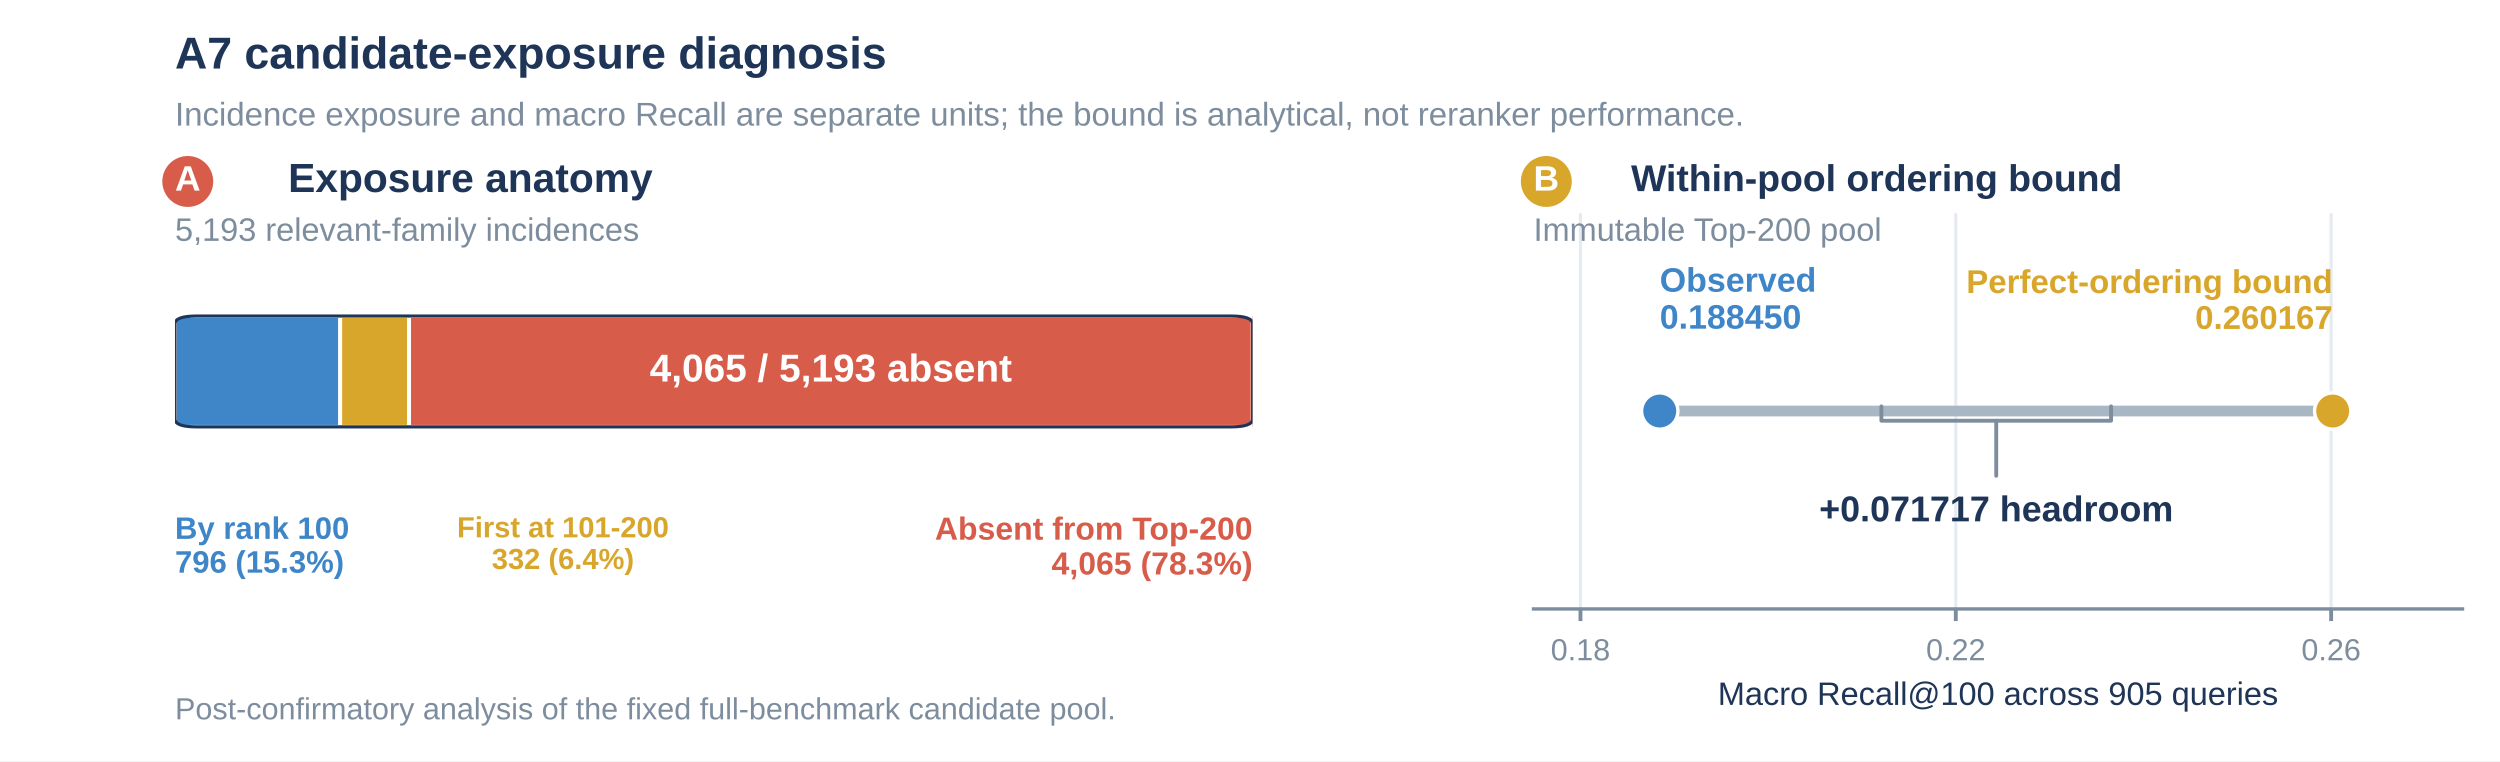
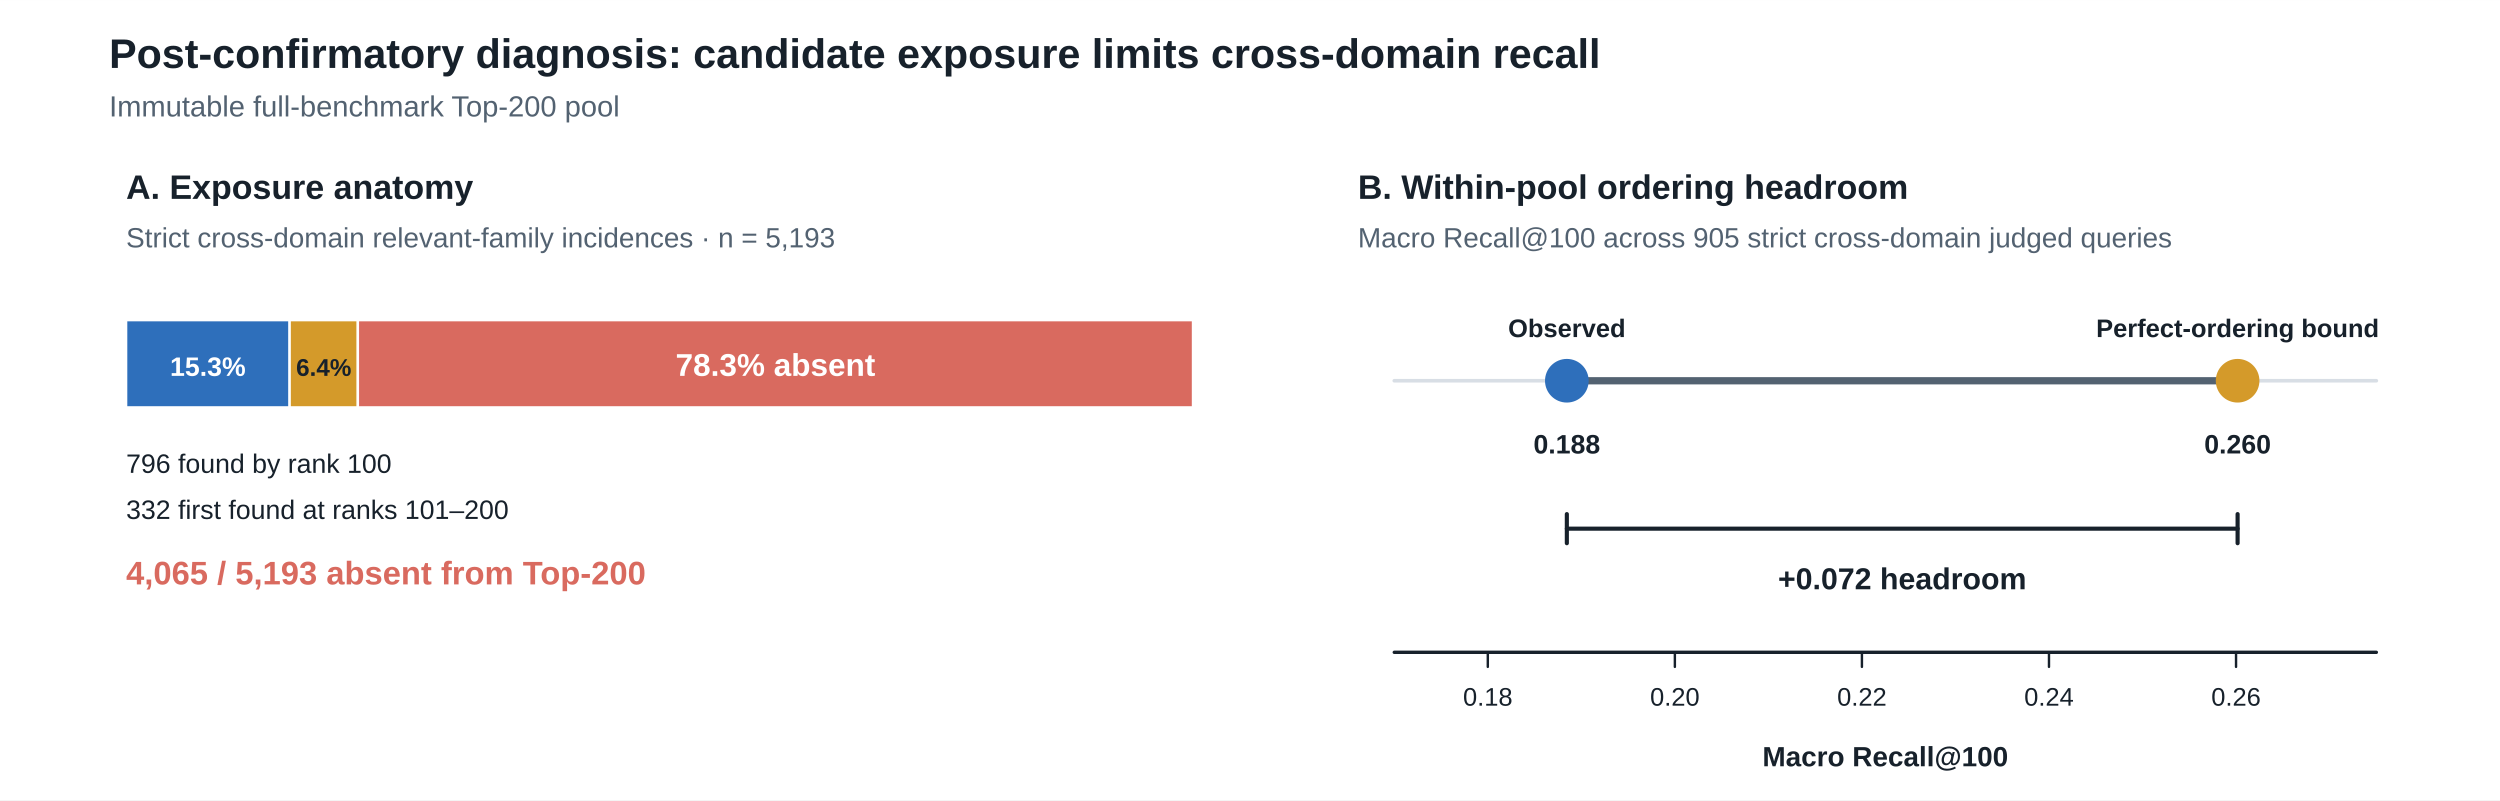
- <svg xmlns="http://www.w3.org/2000/svg" xmlns:xlink="http://www.w3.org/1999/xlink" width="515.52pt" height="156.96pt" viewBox="0 0 515.52 156.96" version="1.1">
-   <defs>
-     <style type="text/css">*{stroke-linejoin: round; stroke-linecap: butt}</style>
-   </defs>
-   <g id="figure_1">
-     <g id="patch_1">
-       <path d="M 0 156.96 L 515.52 156.96 L 515.52 0 L 0 0 z " style="fill: #ffffff" />
-     </g>
-     <g id="axes_1">
-       <g id="patch_2">
-         <path d="M 36.086 88.023 L 70.148 88.023 L 70.148 65.17 L 36.086 65.17 z " clip-path="url(#pfac881ff91)" style="fill: #3e86c8; stroke: #ffffff; stroke-width: 0.8; stroke-linejoin: miter" />
-       </g>
-       <g id="patch_3">
-         <path d="M 70.148 88.023 L 84.354 88.023 L 84.354 65.17 L 70.148 65.17 z " clip-path="url(#pfac881ff91)" style="fill: #d8a62a; stroke: #ffffff; stroke-width: 0.8; stroke-linejoin: miter" />
-       </g>
-       <g id="patch_4">
-         <path d="M 84.354 88.023 L 258.298 88.023 L 258.298 65.17 L 84.354 65.17 z " clip-path="url(#pfac881ff91)" style="fill: #d85c4a; stroke: #ffffff; stroke-width: 0.8; stroke-linejoin: miter" />
-       </g>
-       <g id="patch_5">
-         <path d="M 40.531 88.023 L 253.853 88.023 Q 258.298 88.023 258.298 86.391 L 258.298 66.802 Q 258.298 65.17 253.853 65.17 L 40.531 65.17 Q 36.086 65.17 36.086 66.802 L 36.086 86.391 Q 36.086 88.023 40.531 88.023 L 40.531 88.023 z " clip-path="url(#pfac881ff91)" style="fill: none; stroke: #1e3557; stroke-width: 0.65; stroke-linejoin: miter" />
-       </g>
-       <g id="text_1">
-         <text style="font-weight: 700; font-size: 6.4px; font-family: 'Arial', 'Liberation Sans', 'DejaVu Sans', sans-serif; fill: #3e86c8" transform="translate(36.0864 111.1185)">By rank 100</text>
-         <text style="font-weight: 700; font-size: 6.4px; font-family: 'Arial', 'Liberation Sans', 'DejaVu Sans', sans-serif; fill: #3e86c8" transform="translate(36.0864 118.0842)">796 (15.3%)</text>
-       </g>
-       <g id="text_2">
-         <text style="font-weight: 700; font-size: 6px; font-family: 'Arial', 'Liberation Sans', 'DejaVu Sans', sans-serif; fill: #d8a62a" transform="translate(94.23916 110.7973)">First at 101-200</text>
-         <text style="font-weight: 700; font-size: 6px; font-family: 'Arial', 'Liberation Sans', 'DejaVu Sans', sans-serif; fill: #d8a62a" transform="translate(101.4087 117.3275)">332 (6.4%)</text>
-       </g>
-       <g id="text_3">
-         <text style="font-weight: 700; font-size: 8px; font-family: 'Arial', 'Liberation Sans', 'DejaVu Sans', sans-serif; text-anchor: middle; fill: #ffffff" x="171.326" y="78.667" transform="rotate(-0 171.3259 78.66679)">4,065 / 5,193 absent</text>
-       </g>
-       <g id="text_4">
-         <text style="font-weight: 700; font-size: 6.6px; font-family: 'Arial', 'Liberation Sans', 'DejaVu Sans', sans-serif; fill: #d85c4a" transform="translate(192.7854 111.279)">Absent from Top-200</text>
-         <text style="font-weight: 700; font-size: 6.6px; font-family: 'Arial', 'Liberation Sans', 'DejaVu Sans', sans-serif; fill: #d85c4a" transform="translate(216.8414 118.4624)">4,065 (78.3%)</text>
-       </g>
-       <g id="text_5">
-         <g id="patch_6">
-           <path d="M 38.722 42.67 C 40.115 42.67 41.45 42.116 42.435 41.132 C 43.42 40.147 43.973 38.812 43.973 37.419 C 43.973 36.027 43.42 34.691 42.435 33.707 C 41.45 32.722 40.115 32.169 38.722 32.169 C 37.33 32.169 35.994 32.722 35.01 33.707 C 34.025 34.691 33.472 36.027 33.472 37.419 C 33.472 38.812 34.025 40.147 35.01 41.132 C 35.994 42.116 37.33 42.67 38.722 42.67 z " style="fill: #d85c4a" />
-         </g>
-         <text style="font-weight: 700; font-size: 7.3px; font-family: 'Arial', 'Liberation Sans', 'DejaVu Sans', sans-serif; text-anchor: start; fill: #ffffff" x="36.086" y="39.308" transform="rotate(-0 36.0864 39.30842)">A</text>
-       </g>
-       <g id="text_6">
-         <text style="font-weight: 700; font-size: 8.4px; font-family: 'Arial', 'Liberation Sans', 'DejaVu Sans', sans-serif; text-anchor: start; fill: #1e3557" x="59.419" y="39.593" transform="rotate(-0 59.41858 39.59301)">Exposure anatomy</text>
-       </g>
-       <g id="text_7">
-         <text style="font-size: 6.7px; font-family: 'Arial', 'Liberation Sans', 'DejaVu Sans', sans-serif; text-anchor: start; fill: #7d8d9d" x="36.086" y="49.662" transform="rotate(-0 36.0864 49.66214)">5,193 relevant-family incidences</text>
-       </g>
-     </g>
-     <g id="axes_2">
-       <g id="patch_7">
-         <path d="M 316.226 125.568 L 507.787 125.568 L 507.787 43.949 L 316.226 43.949 z " style="fill: #ffffff" />
-       </g>
-       <g id="matplotlib.axis_1">
-         <g id="xtick_1">
-           <g id="line2d_1">
-             <path d="M 325.901 125.568 L 325.901 43.949 " clip-path="url(#pecb6fdcbd4)" style="fill: none; stroke: #e5ebf0; stroke-width: 0.65; stroke-linecap: square" />
-           </g>
-           <g id="line2d_2">
-             <defs>
-               <path id="mb226e1c92e" d="M 0 0 L 0 2.5 " style="stroke: #7d8d9d; stroke-width: 0.8" />
-             </defs>
-             <g>
-               <use xlink:href="#mb226e1c92e" x="325.901" y="125.568" style="fill: #7d8d9d; stroke: #7d8d9d; stroke-width: 0.8" />
-             </g>
-           </g>
-           <g id="text_8">
-             <text style="font-size: 6.3px; font-family: 'Arial', 'Liberation Sans', 'DejaVu Sans', sans-serif; text-anchor: middle; fill: #7d8d9d" x="325.901" y="136.155" transform="rotate(-0 325.9006 136.1546)">0.18</text>
-           </g>
-         </g>
-         <g id="xtick_2">
-           <g id="line2d_3">
-             <path d="M 403.299 125.568 L 403.299 43.949 " clip-path="url(#pecb6fdcbd4)" style="fill: none; stroke: #e5ebf0; stroke-width: 0.65; stroke-linecap: square" />
-           </g>
-           <g id="line2d_4">
-             <g>
-               <use xlink:href="#mb226e1c92e" x="403.299" y="125.568" style="fill: #7d8d9d; stroke: #7d8d9d; stroke-width: 0.8" />
-             </g>
-           </g>
-           <g id="text_9">
-             <text style="font-size: 6.3px; font-family: 'Arial', 'Liberation Sans', 'DejaVu Sans', sans-serif; text-anchor: middle; fill: #7d8d9d" x="403.299" y="136.155" transform="rotate(-0 403.2992 136.1546)">0.22</text>
-           </g>
-         </g>
-         <g id="xtick_3">
-           <g id="line2d_5">
-             <path d="M 480.698 125.568 L 480.698 43.949 " clip-path="url(#pecb6fdcbd4)" style="fill: none; stroke: #e5ebf0; stroke-width: 0.65; stroke-linecap: square" />
-           </g>
-           <g id="line2d_6">
-             <g>
-               <use xlink:href="#mb226e1c92e" x="480.698" y="125.568" style="fill: #7d8d9d; stroke: #7d8d9d; stroke-width: 0.8" />
-             </g>
-           </g>
-           <g id="text_10">
-             <text style="font-size: 6.3px; font-family: 'Arial', 'Liberation Sans', 'DejaVu Sans', sans-serif; text-anchor: middle; fill: #7d8d9d" x="480.698" y="136.155" transform="rotate(-0 480.6977 136.1546)">0.26</text>
-           </g>
-         </g>
-         <g id="text_11">
-           <text style="font-size: 6.7px; font-family: 'Arial', 'Liberation Sans', 'DejaVu Sans', sans-serif; text-anchor: middle; fill: #1e3557" x="412.006" y="145.365" transform="rotate(-0 412.0065 145.3651)">Macro Recall@100 across 905 queries</text>
-         </g>
-       </g>
-       <g id="matplotlib.axis_2" />
-       <g id="line2d_7">
-         <path d="M 342.251 84.758 L 481.021 84.758 " clip-path="url(#pecb6fdcbd4)" style="fill: none; stroke: #a9b6c4; stroke-width: 2.2; stroke-linecap: round" />
-       </g>
-       <g id="patch_8">
-         <path d="M 316.226 125.568 L 507.787 125.568 " style="fill: none; stroke: #7d8d9d; stroke-width: 0.7; stroke-linejoin: miter; stroke-linecap: square" />
-       </g>
-       <g id="PathCollection_1">
-         <defs>
-           <path id="m539f860105" d="M 0 3.742 C 0.992 3.742 1.944 3.347 2.646 2.646 C 3.347 1.944 3.742 0.992 3.742 0 C 3.742 -0.992 3.347 -1.944 2.646 -2.646 C 1.944 -3.347 0.992 -3.742 0 -3.742 C -0.992 -3.742 -1.944 -3.347 -2.646 -2.646 C -3.347 -1.944 -3.742 -0.992 -3.742 0 C -3.742 0.992 -3.347 1.944 -2.646 2.646 C -1.944 3.347 -0.992 3.742 0 3.742 z " style="stroke: #ffffff; stroke-width: 0.7" />
-         </defs>
-         <g clip-path="url(#pecb6fdcbd4)">
-           <use xlink:href="#m539f860105" x="342.251" y="84.758" style="fill: #3e86c8; stroke: #ffffff; stroke-width: 0.7" />
-         </g>
-       </g>
-       <g id="PathCollection_2">
-         <defs>
-           <path id="m09513733c3" d="M 0 3.742 C 0.992 3.742 1.944 3.347 2.646 2.646 C 3.347 1.944 3.742 0.992 3.742 0 C 3.742 -0.992 3.347 -1.944 2.646 -2.646 C 1.944 -3.347 0.992 -3.742 0 -3.742 C -0.992 -3.742 -1.944 -3.347 -2.646 -2.646 C -3.347 -1.944 -3.742 -0.992 -3.742 0 C -3.742 0.992 -3.347 1.944 -2.646 2.646 C -1.944 3.347 -0.992 3.742 0 3.742 z " style="stroke: #ffffff; stroke-width: 0.7" />
-         </defs>
-         <g clip-path="url(#pecb6fdcbd4)">
-           <use xlink:href="#m09513733c3" x="481.021" y="84.758" style="fill: #d8a62a; stroke: #ffffff; stroke-width: 0.7" />
-         </g>
-       </g>
-       <g id="text_12">
-         <text style="font-weight: 700; font-size: 7px; font-family: 'Arial', 'Liberation Sans', 'DejaVu Sans', sans-serif; fill: #3e86c8" transform="translate(342.2509 60.15066)">Observed</text>
-         <text style="font-weight: 700; font-size: 7px; font-family: 'Arial', 'Liberation Sans', 'DejaVu Sans', sans-serif; fill: #3e86c8" transform="translate(342.2509 67.76932)">0.188450</text>
-       </g>
-       <g id="text_13">
-         <text style="font-weight: 700; font-size: 6.8px; font-family: 'Arial', 'Liberation Sans', 'DejaVu Sans', sans-serif; fill: #d8a62a" transform="translate(405.4685 60.42529)">Perfect-ordering bound</text>
-         <text style="font-weight: 700; font-size: 6.8px; font-family: 'Arial', 'Liberation Sans', 'DejaVu Sans', sans-serif; fill: #d8a62a" transform="translate(452.6615 67.8264)">0.260167</text>
-       </g>
-       <g id="patch_9">
-         <path d="M 411.636 98.11 Q 411.636 92.433 411.636 86.757 " style="fill: none; stroke: #7d8d9d; stroke-width: 0.8; stroke-linecap: round" />
-         <path d="M 435.316 83.797 L 435.316 86.757 L 387.956 86.757 L 387.956 83.797 " style="fill: none; stroke: #7d8d9d; stroke-width: 0.8; stroke-linecap: round" />
-       </g>
-       <g id="text_14">
-         <text style="font-weight: 700; font-size: 7.4px; font-family: 'Arial', 'Liberation Sans', 'DejaVu Sans', sans-serif; text-anchor: middle; fill: #1e3557" x="411.636" y="107.495" transform="rotate(-0 411.6358 107.4947)">+0.071717 headroom</text>
-       </g>
-       <g id="text_15">
-         <g id="patch_10">
-           <path d="M 318.862 42.67 C 320.254 42.67 321.59 42.116 322.574 41.132 C 323.559 40.147 324.112 38.812 324.112 37.419 C 324.112 36.027 323.559 34.691 322.574 33.707 C 321.59 32.722 320.254 32.169 318.862 32.169 C 317.469 32.169 316.134 32.722 315.149 33.707 C 314.165 34.691 313.611 36.027 313.611 37.419 C 313.611 38.812 314.165 40.147 315.149 41.132 C 316.134 42.116 317.469 42.67 318.862 42.67 z " style="fill: #d8a62a" />
-         </g>
-         <text style="font-weight: 700; font-size: 7.3px; font-family: 'Arial', 'Liberation Sans', 'DejaVu Sans', sans-serif; text-anchor: start; fill: #ffffff" x="316.226" y="39.308" transform="rotate(-0 316.2258 39.30842)">B</text>
-       </g>
-       <g id="text_16">
-         <text style="font-weight: 700; font-size: 7.7px; font-family: 'Arial', 'Liberation Sans', 'DejaVu Sans', sans-serif; text-anchor: start; fill: #1e3557" x="336.34" y="39.412" transform="rotate(-0 336.3397 39.41186)">Within-pool ordering bound</text>
-       </g>
-       <g id="text_17">
-         <text style="font-size: 6.7px; font-family: 'Arial', 'Liberation Sans', 'DejaVu Sans', sans-serif; text-anchor: start; fill: #7d8d9d" x="316.226" y="49.662" transform="rotate(-0 316.2258 49.66214)">Immutable Top-200 pool</text>
-       </g>
-     </g>
-     <g id="text_18">
-       <text style="font-weight: 700; font-size: 9.2px; font-family: 'Arial', 'Liberation Sans', 'DejaVu Sans', sans-serif; text-anchor: start; fill: #1e3557" x="36.086" y="14.126" transform="rotate(-0 36.0864 14.1264)">A7 candidate-exposure diagnosis</text>
-     </g>
-     <g id="text_19">
-       <text style="font-size: 6.8px; font-family: 'Arial', 'Liberation Sans', 'DejaVu Sans', sans-serif; text-anchor: start; fill: #7d8d9d" x="36.086" y="25.898" transform="rotate(-0 36.0864 25.8984)">Incidence exposure and macro Recall are separate units; the bound is analytical, not reranker performance.</text>
-     </g>
-     <g id="text_20">
-       <text style="font-size: 6.3px; font-family: 'Arial', 'Liberation Sans', 'DejaVu Sans', sans-serif; text-anchor: start; fill: #7d8d9d" x="36.086" y="148.327" transform="rotate(-0 36.0864 148.3272)">Post-confirmatory analysis of the fixed full-benchmark candidate pool.</text>
-     </g>
-   </g>
-   <defs>
-     <clipPath id="pfac881ff91">
-       <rect x="36.086" y="43.949" width="222.211" height="81.619" />
-     </clipPath>
-     <clipPath id="pecb6fdcbd4">
-       <rect x="316.226" y="43.949" width="191.561" height="81.619" />
-     </clipPath>
-   </defs>
+ <svg width="7.16in" height="2.292in" viewBox="0 0 1031 330">
+   <rect width="100%" height="100%" fill="white" />
+   <text x="45" y="28" font-family="Arial, Helvetica, sans-serif" font-size="17" font-weight="700" fill="#17212B" text-anchor="start" letter-spacing="0">Post-confirmatory diagnosis: candidate exposure limits cross-domain recall</text>
+   <text x="45" y="48" font-family="Arial, Helvetica, sans-serif" font-size="12" font-weight="400" fill="#536271" text-anchor="start" letter-spacing="0">Immutable full-benchmark Top-200 pool</text>
+   <text x="52" y="82" font-family="Arial, Helvetica, sans-serif" font-size="14" font-weight="700" fill="#17212B" text-anchor="start" letter-spacing="0">A. Exposure anatomy</text>
+   <text x="52" y="102" font-family="Arial, Helvetica, sans-serif" font-size="11.5" font-weight="400" fill="#536271" text-anchor="start" letter-spacing="0">Strict cross-domain relevant-family incidences · n = 5,193</text>
+   <rect x="52" y="132" width="67.445" height="36" rx="0" fill="#2E6FBB" stroke="#FFFFFF" stroke-width="1" />
+   <rect x="119.445" y="132" width="28.13" height="36" rx="0" fill="#D49A2A" stroke="#FFFFFF" stroke-width="1" />
+   <rect x="147.575" y="132" width="344.425" height="36" rx="0" fill="#D96A5F" stroke="#FFFFFF" stroke-width="1" />
+   <text x="85.722" y="155" font-family="Arial, Helvetica, sans-serif" font-size="11" font-weight="700" fill="#FFFFFF" text-anchor="middle" letter-spacing="0">15.3%</text>
+   <text x="133.51" y="155" font-family="Arial, Helvetica, sans-serif" font-size="10" font-weight="700" fill="#17212B" text-anchor="middle" letter-spacing="0">6.4%</text>
+   <text x="319.787" y="155" font-family="Arial, Helvetica, sans-serif" font-size="13" font-weight="700" fill="#FFFFFF" text-anchor="middle" letter-spacing="0">78.3% absent</text>
+   <text x="52" y="195" font-family="Arial, Helvetica, sans-serif" font-size="11" font-weight="500" fill="#17212B" text-anchor="start" letter-spacing="0">796 found by rank 100</text>
+   <text x="52" y="214" font-family="Arial, Helvetica, sans-serif" font-size="11" font-weight="500" fill="#17212B" text-anchor="start" letter-spacing="0">332 first found at ranks 101–200</text>
+   <text x="52" y="241" font-family="Arial, Helvetica, sans-serif" font-size="13.5" font-weight="700" fill="#D96A5F" text-anchor="start" letter-spacing="0">4,065 / 5,193 absent from Top-200</text>
+   <text x="560" y="82" font-family="Arial, Helvetica, sans-serif" font-size="14" font-weight="700" fill="#17212B" text-anchor="start" letter-spacing="0">B. Within-pool ordering headroom</text>
+   <text x="560" y="102" font-family="Arial, Helvetica, sans-serif" font-size="11.5" font-weight="400" fill="#536271" text-anchor="start" letter-spacing="0">Macro Recall@100 across 905 strict cross-domain judged queries</text>
+   <line x1="575" y1="157" x2="980" y2="157" stroke="#D8DEE5" stroke-width="1.5" stroke-linecap="round" />
+   <line x1="646.164" y1="157" x2="922.787" y2="157" stroke="#536271" stroke-width="3" stroke-linecap="round" />
+   <circle cx="646.164" cy="157" r="8" fill="#2E6FBB" stroke="#2E6FBB" stroke-width="2" />
+   <circle cx="922.787" cy="157" r="8" fill="#D49A2A" stroke="#D49A2A" stroke-width="2" />
+   <text x="646.164" y="139" font-family="Arial, Helvetica, sans-serif" font-size="10.5" font-weight="600" fill="#17212B" text-anchor="middle" letter-spacing="0">Observed</text>
+   <text x="646.164" y="187" font-family="Arial, Helvetica, sans-serif" font-size="11" font-weight="700" fill="#17212B" text-anchor="middle" letter-spacing="0">0.188</text>
+   <text x="922.787" y="139" font-family="Arial, Helvetica, sans-serif" font-size="10.5" font-weight="600" fill="#17212B" text-anchor="middle" letter-spacing="0">Perfect-ordering bound</text>
+   <text x="922.787" y="187" font-family="Arial, Helvetica, sans-serif" font-size="11" font-weight="700" fill="#17212B" text-anchor="middle" letter-spacing="0">0.260</text>
+   <line x1="646.164" y1="218" x2="922.787" y2="218" stroke="#17212B" stroke-width="1.7" stroke-linecap="round" />
+   <line x1="646.164" y1="212" x2="646.164" y2="224" stroke="#17212B" stroke-width="1.7" stroke-linecap="round" />
+   <line x1="922.787" y1="212" x2="922.787" y2="224" stroke="#17212B" stroke-width="1.7" stroke-linecap="round" />
+   <text x="784.476" y="243" font-family="Arial, Helvetica, sans-serif" font-size="12.5" font-weight="700" fill="#17212B" text-anchor="middle" letter-spacing="0">+0.072 headroom</text>
+   <line x1="613.571" y1="269" x2="613.571" y2="275" stroke="#17212B" stroke-width="1" stroke-linecap="round" />
+   <text x="613.571" y="291" font-family="Arial, Helvetica, sans-serif" font-size="10.5" font-weight="400" fill="#17212B" text-anchor="middle" letter-spacing="0">0.18</text>
+   <line x1="690.714" y1="269" x2="690.714" y2="275" stroke="#17212B" stroke-width="1" stroke-linecap="round" />
+   <text x="690.714" y="291" font-family="Arial, Helvetica, sans-serif" font-size="10.5" font-weight="400" fill="#17212B" text-anchor="middle" letter-spacing="0">0.20</text>
+   <line x1="767.857" y1="269" x2="767.857" y2="275" stroke="#17212B" stroke-width="1" stroke-linecap="round" />
+   <text x="767.857" y="291" font-family="Arial, Helvetica, sans-serif" font-size="10.5" font-weight="400" fill="#17212B" text-anchor="middle" letter-spacing="0">0.22</text>
+   <line x1="845" y1="269" x2="845" y2="275" stroke="#17212B" stroke-width="1" stroke-linecap="round" />
+   <text x="845" y="291" font-family="Arial, Helvetica, sans-serif" font-size="10.5" font-weight="400" fill="#17212B" text-anchor="middle" letter-spacing="0">0.24</text>
+   <line x1="922.143" y1="269" x2="922.143" y2="275" stroke="#17212B" stroke-width="1" stroke-linecap="round" />
+   <text x="922.143" y="291" font-family="Arial, Helvetica, sans-serif" font-size="10.5" font-weight="400" fill="#17212B" text-anchor="middle" letter-spacing="0">0.26</text>
+   <line x1="575" y1="269" x2="980" y2="269" stroke="#17212B" stroke-width="1.4" stroke-linecap="round" />
+   <text x="777.5" y="316" font-family="Arial, Helvetica, sans-serif" font-size="11.5" font-weight="600" fill="#17212B" text-anchor="middle" letter-spacing="0">Macro Recall@100</text>
</svg>
